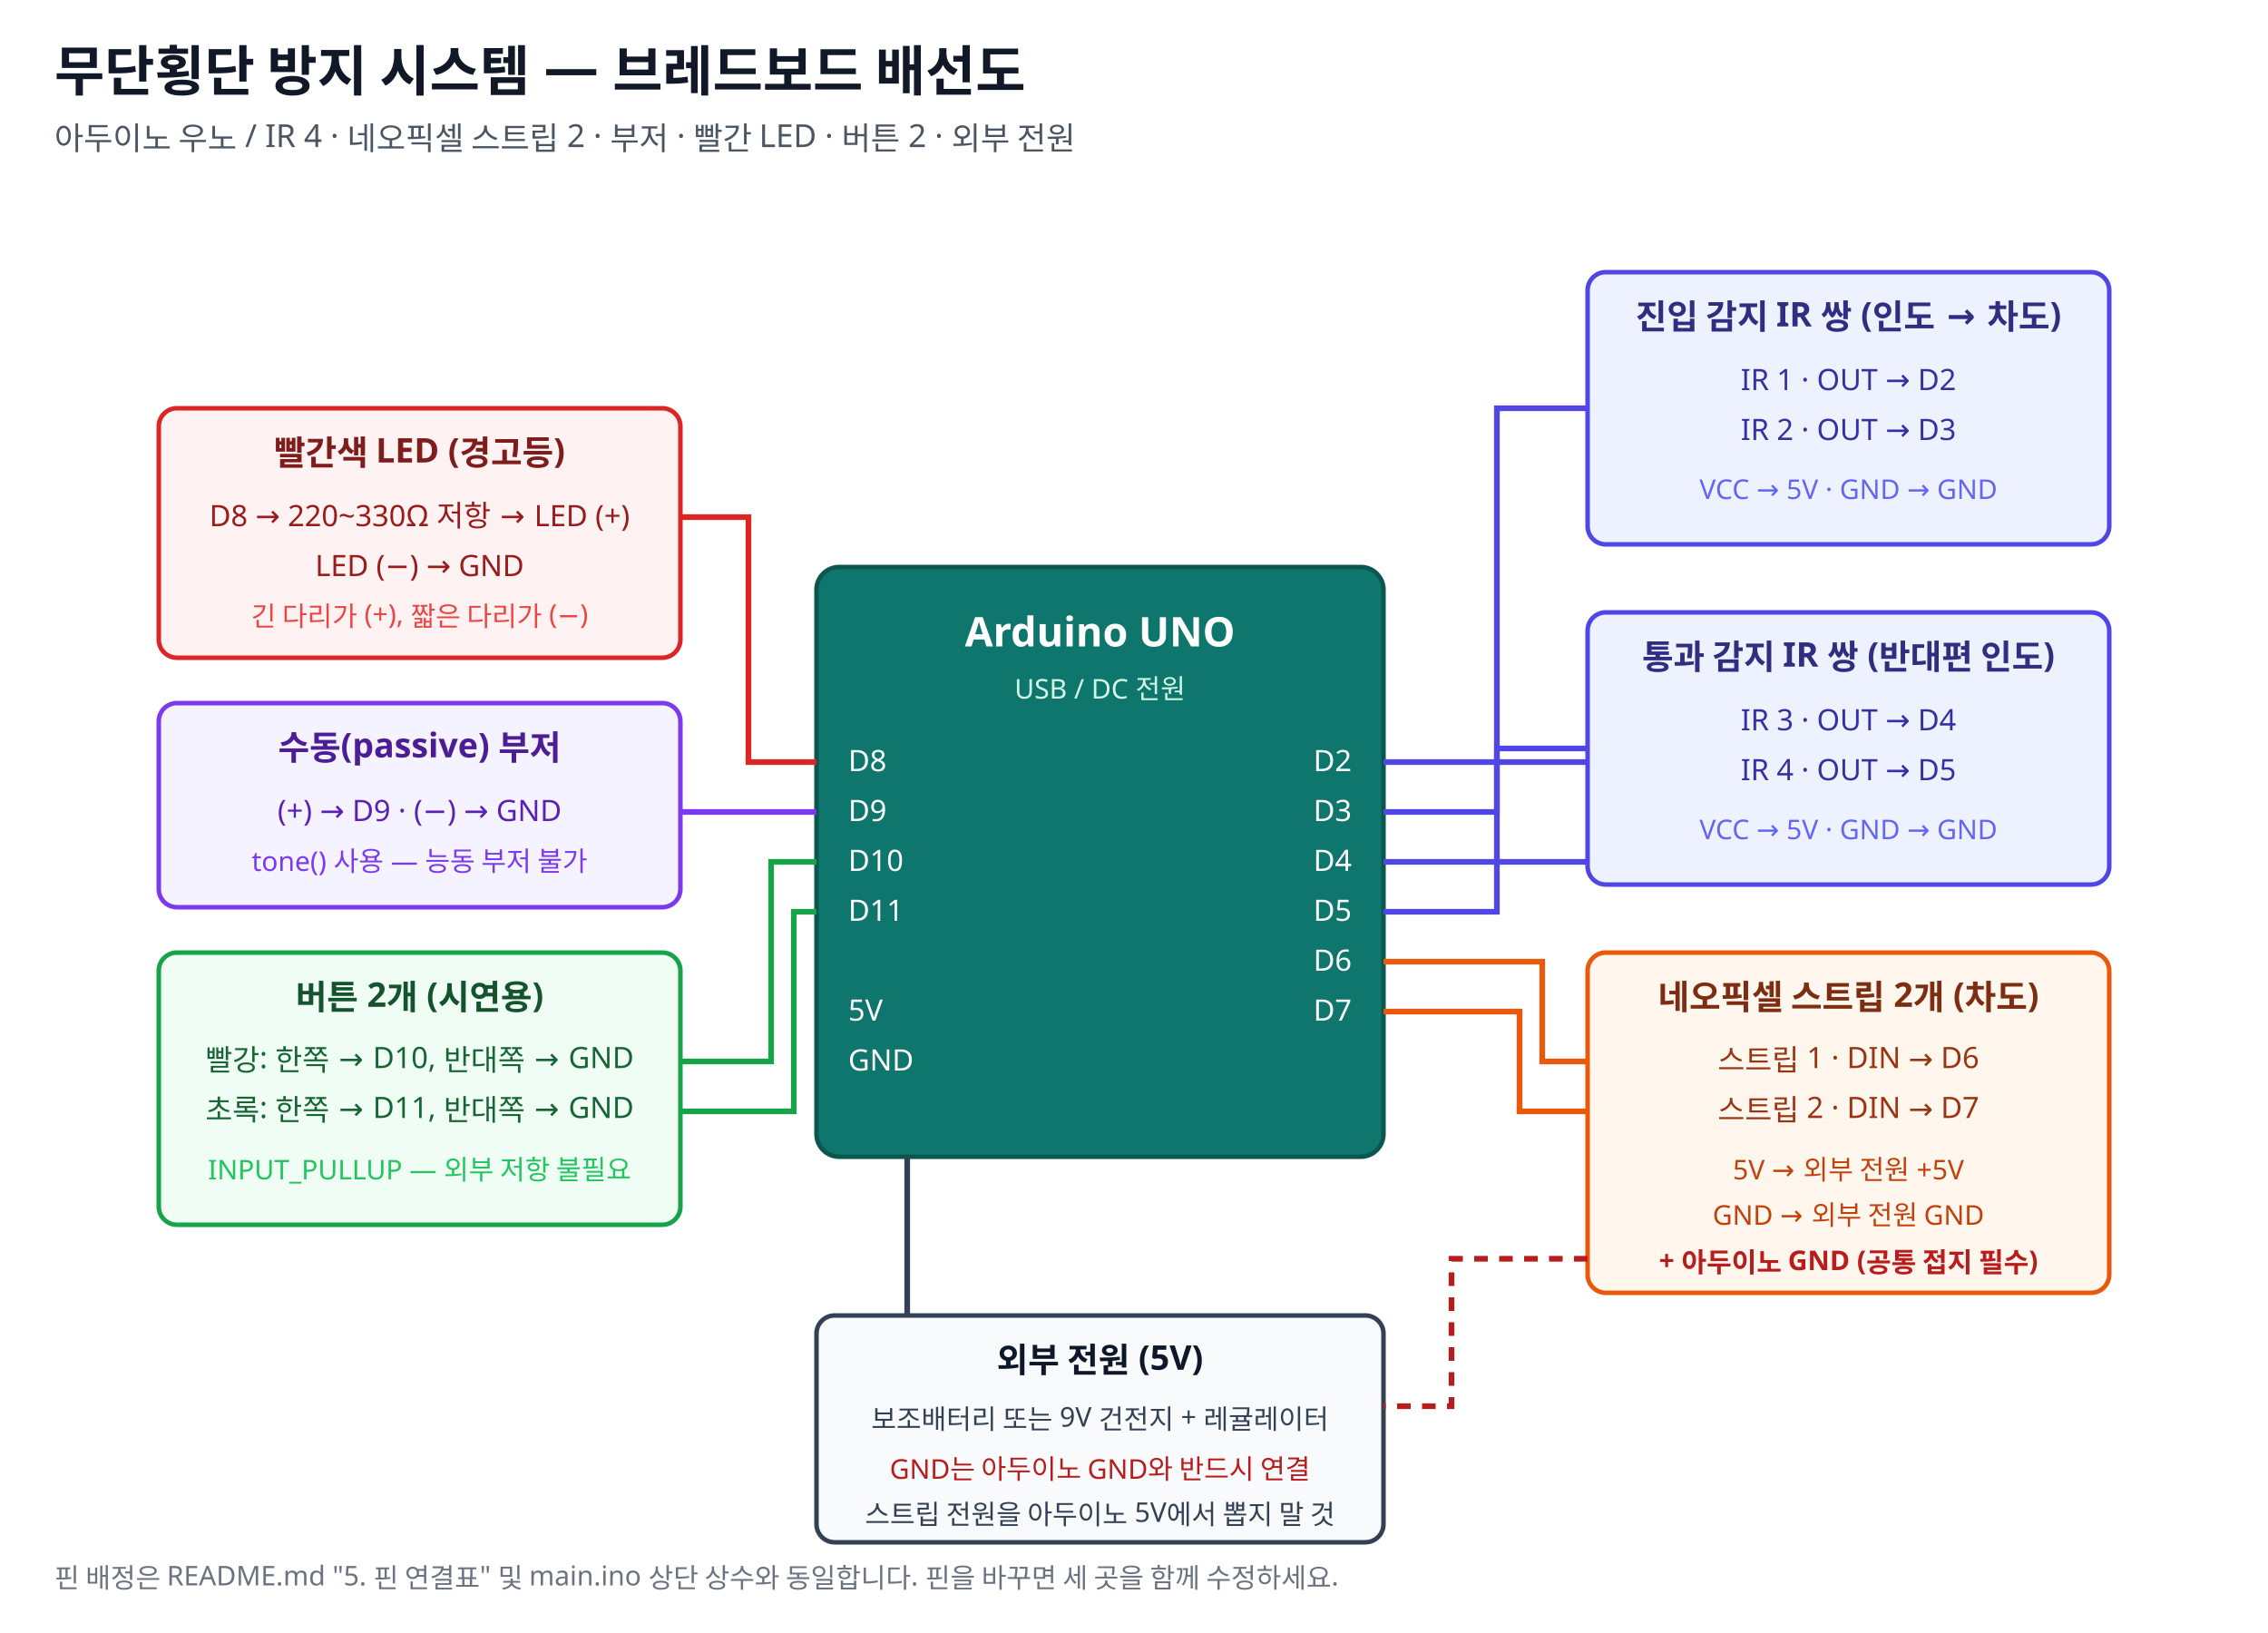
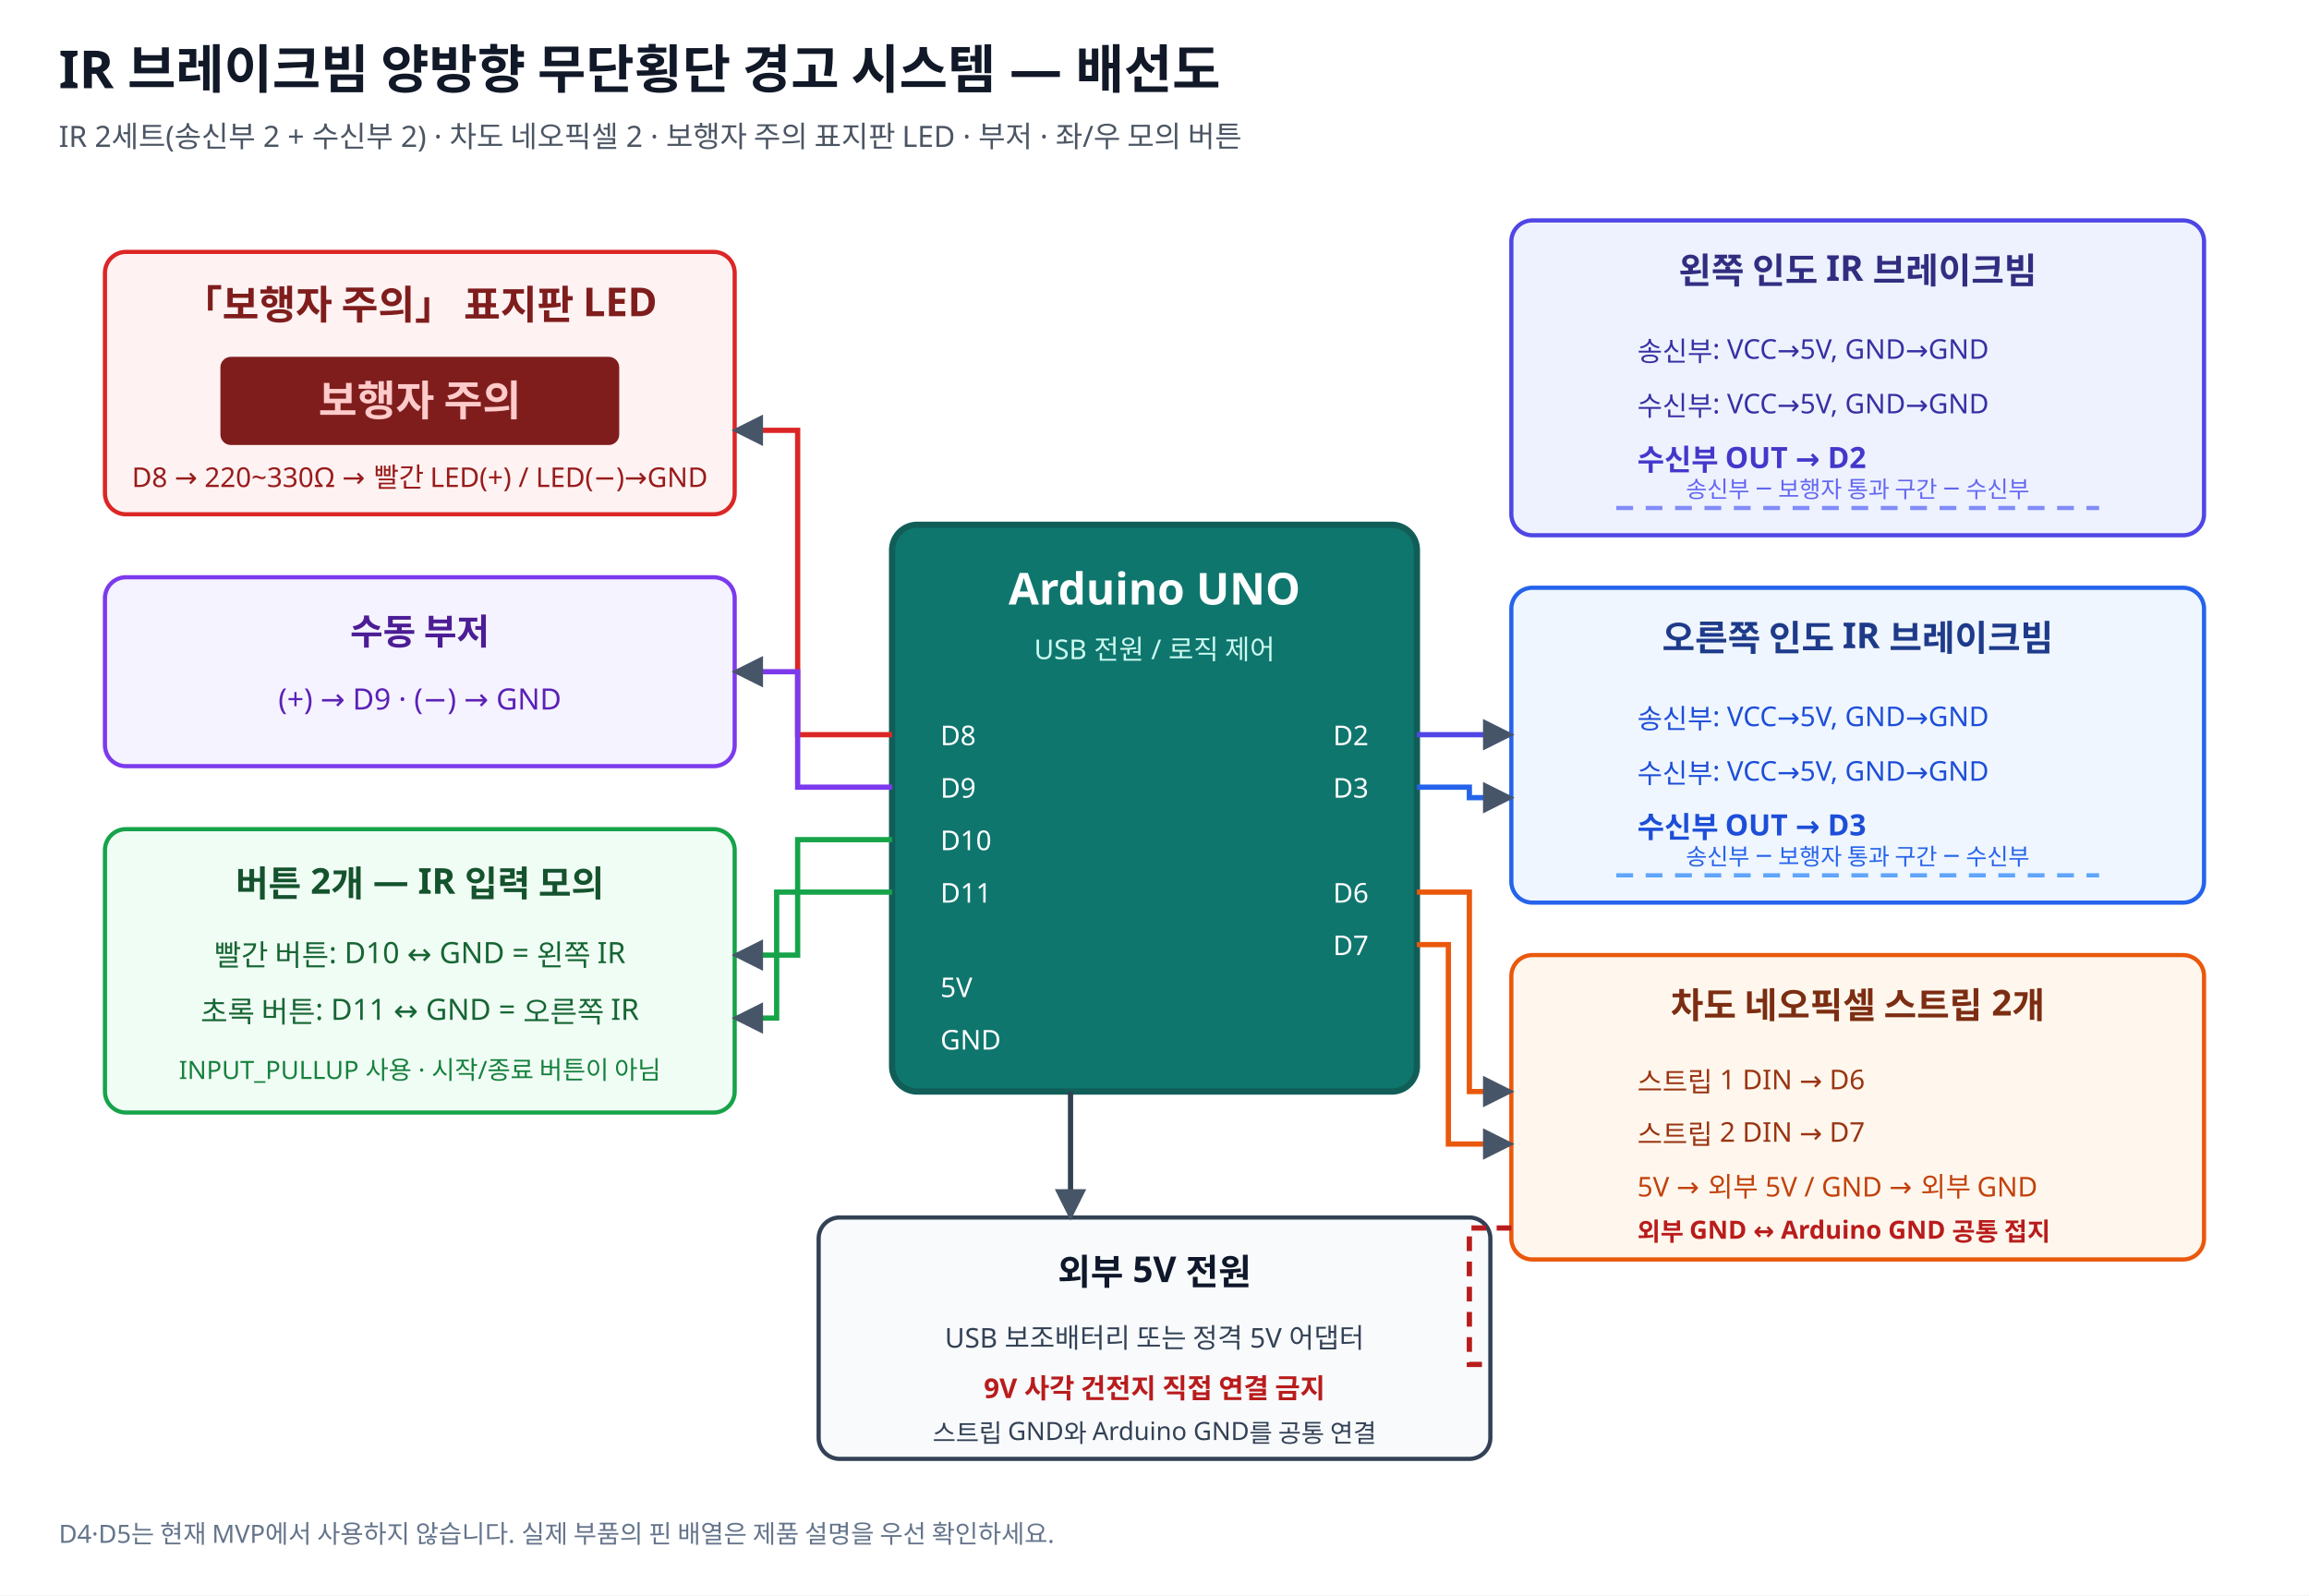
- <svg xmlns="http://www.w3.org/2000/svg" viewBox="0 0 1000 720" width="1000" height="720" font-family="Malgun Gothic, Noto Sans KR, sans-serif">
-   <rect x="0" y="0" width="1000" height="720" fill="#ffffff" />
-   <text x="24" y="40" font-size="24" font-weight="bold" fill="#111827">무단횡단 방지 시스템 — 브레드보드 배선도</text>
-   <text x="24" y="66" font-size="14" fill="#4b5563">아두이노 우노 / IR 4 · 네오픽셀 스트립 2 · 부저 · 빨간 LED · 버튼 2 · 외부 전원</text>
-   <rect x="360" y="250" width="250" height="260" rx="10" fill="#0f766e" stroke="#0b5750" stroke-width="2" />
-   <text x="485" y="285" font-size="18" font-weight="bold" fill="#ffffff" text-anchor="middle">Arduino UNO</text>
-   <text x="485" y="308" font-size="12" fill="#d1fae5" text-anchor="middle">USB / DC 전원</text>
+ <svg xmlns="http://www.w3.org/2000/svg" viewBox="0 0 1100 760" width="1100" height="760" font-family="Malgun Gothic, Noto Sans KR, sans-serif">
+   <rect width="1100" height="760" fill="#ffffff" />
+   <text x="28" y="42" font-size="25" font-weight="bold" fill="#111827">IR 브레이크빔 양방향 무단횡단 경고 시스템 — 배선도</text>
+   <text x="28" y="70" font-size="14" fill="#4b5563">IR 2세트(송신부 2 + 수신부 2) · 차도 네오픽셀 2 · 보행자 주의 표지판 LED · 부저 · 좌/우 모의 버튼</text>
+   <defs>
+     <marker id="arrow" viewBox="0 0 10 10" refX="9" refY="5" markerWidth="6" markerHeight="6" orient="auto-start-reverse">
+       <path d="M0 0 L10 5 L0 10 z" fill="#475569" />
+     </marker>
+   </defs>
+   <rect x="425" y="250" width="250" height="270" rx="12" fill="#0f766e" stroke="#115e59" stroke-width="3" />
+   <text x="550" y="288" font-size="21" font-weight="bold" fill="#ffffff" text-anchor="middle">Arduino UNO</text>
+   <text x="550" y="314" font-size="13" fill="#ccfbf1" text-anchor="middle">USB 전원 / 로직 제어</text>
  <g font-size="13" fill="#ffffff">
-     <text x="596" y="340" text-anchor="end">D2</text>
-     <text x="596" y="362" text-anchor="end">D3</text>
-     <text x="596" y="384" text-anchor="end">D4</text>
-     <text x="596" y="406" text-anchor="end">D5</text>
-     <text x="596" y="428" text-anchor="end">D6</text>
-     <text x="596" y="450" text-anchor="end">D7</text>
+     <text x="448" y="355">D8</text>
+     <text x="448" y="380">D9</text>
+     <text x="448" y="405">D10</text>
+     <text x="448" y="430">D11</text>
+     <text x="448" y="475">5V</text>
+     <text x="448" y="500">GND</text>
+     <text x="652" y="355" text-anchor="end">D2</text>
+     <text x="652" y="380" text-anchor="end">D3</text>
+     <text x="652" y="430" text-anchor="end">D6</text>
+     <text x="652" y="455" text-anchor="end">D7</text>
  </g>
-   <g font-size="13" fill="#ffffff">
-     <text x="374" y="340">D8</text>
-     <text x="374" y="362">D9</text>
-     <text x="374" y="384">D10</text>
-     <text x="374" y="406">D11</text>
-     <text x="374" y="450">5V</text>
-     <text x="374" y="472">GND</text>
+   <rect x="720" y="105" width="330" height="150" rx="10" fill="#eef2ff" stroke="#4f46e5" stroke-width="2" />
+   <text x="885" y="135" font-size="17" font-weight="bold" fill="#312e81" text-anchor="middle">왼쪽 인도 IR 브레이크빔</text>
+   <text x="780" y="172" font-size="13" fill="#3730a3">송신부: VCC→5V, GND→GND</text>
+   <text x="780" y="198" font-size="13" fill="#3730a3">수신부: VCC→5V, GND→GND</text>
+   <text x="780" y="224" font-size="14" font-weight="bold" fill="#4338ca">수신부 OUT → D2</text>
+   <line x1="770" y1="242" x2="1000" y2="242" stroke="#818cf8" stroke-width="2" stroke-dasharray="8 6" />
+   <text x="885" y="237" font-size="11" fill="#6366f1" text-anchor="middle">송신부 ─ 보행자 통과 구간 ─ 수신부</text>
+   <rect x="720" y="280" width="330" height="150" rx="10" fill="#eff6ff" stroke="#2563eb" stroke-width="2" />
+   <text x="885" y="310" font-size="17" font-weight="bold" fill="#1e3a8a" text-anchor="middle">오른쪽 인도 IR 브레이크빔</text>
+   <text x="780" y="347" font-size="13" fill="#1d4ed8">송신부: VCC→5V, GND→GND</text>
+   <text x="780" y="373" font-size="13" fill="#1d4ed8">수신부: VCC→5V, GND→GND</text>
+   <text x="780" y="399" font-size="14" font-weight="bold" fill="#1d4ed8">수신부 OUT → D3</text>
+   <line x1="770" y1="417" x2="1000" y2="417" stroke="#60a5fa" stroke-width="2" stroke-dasharray="8 6" />
+   <text x="885" y="412" font-size="11" fill="#2563eb" text-anchor="middle">송신부 ─ 보행자 통과 구간 ─ 수신부</text>
+   <rect x="720" y="455" width="330" height="145" rx="10" fill="#fff7ed" stroke="#ea580c" stroke-width="2" />
+   <text x="885" y="485" font-size="17" font-weight="bold" fill="#7c2d12" text-anchor="middle">차도 네오픽셀 스트립 2개</text>
+   <text x="780" y="520" font-size="13" fill="#9a3412">스트립 1 DIN → D6</text>
+   <text x="780" y="545" font-size="13" fill="#9a3412">스트립 2 DIN → D7</text>
+   <text x="780" y="570" font-size="13" fill="#c2410c">5V → 외부 5V / GND → 외부 GND</text>
+   <text x="780" y="591" font-size="12" font-weight="bold" fill="#b91c1c">외부 GND ↔ Arduino GND 공통 접지</text>
+   <rect x="50" y="120" width="300" height="125" rx="10" fill="#fef2f2" stroke="#dc2626" stroke-width="2" />
+   <text x="200" y="152" font-size="19" font-weight="bold" fill="#7f1d1d" text-anchor="middle">「보행자 주의」 표지판 LED</text>
+   <rect x="105" y="170" width="190" height="42" rx="5" fill="#7f1d1d" />
+   <text x="200" y="198" font-size="20" font-weight="bold" fill="#fecaca" text-anchor="middle">보행자 주의</text>
+   <text x="200" y="232" font-size="13" fill="#991b1b" text-anchor="middle">D8 → 220~330Ω → 빨간 LED(+) / LED(−)→GND</text>
+   <rect x="50" y="275" width="300" height="90" rx="10" fill="#f5f3ff" stroke="#7c3aed" stroke-width="2" />
+   <text x="200" y="307" font-size="17" font-weight="bold" fill="#4c1d95" text-anchor="middle">수동 부저</text>
+   <text x="200" y="338" font-size="14" fill="#5b21b6" text-anchor="middle">(+) → D9 · (−) → GND</text>
+   <rect x="50" y="395" width="300" height="135" rx="10" fill="#f0fdf4" stroke="#16a34a" stroke-width="2" />
+   <text x="200" y="427" font-size="17" font-weight="bold" fill="#14532d" text-anchor="middle">버튼 2개 — IR 입력 모의</text>
+   <text x="200" y="460" font-size="14" fill="#166534" text-anchor="middle">빨간 버튼: D10 ↔ GND = 왼쪽 IR</text>
+   <text x="200" y="487" font-size="14" fill="#166534" text-anchor="middle">초록 버튼: D11 ↔ GND = 오른쪽 IR</text>
+   <text x="200" y="514" font-size="12" fill="#15803d" text-anchor="middle">INPUT_PULLUP 사용 · 시작/종료 버튼이 아님</text>
+   <rect x="390" y="580" width="320" height="115" rx="10" fill="#f8fafc" stroke="#334155" stroke-width="2" />
+   <text x="550" y="612" font-size="17" font-weight="bold" fill="#0f172a" text-anchor="middle">외부 5V 전원</text>
+   <text x="550" y="642" font-size="13" fill="#334155" text-anchor="middle">USB 보조배터리 또는 정격 5V 어댑터</text>
+   <text x="550" y="666" font-size="13" font-weight="bold" fill="#b91c1c" text-anchor="middle">9V 사각 건전지 직접 연결 금지</text>
+   <text x="550" y="687" font-size="12" fill="#334155" text-anchor="middle">스트립 GND와 Arduino GND를 공통 연결</text>
+   <g fill="none" stroke-width="2.5">
+     <path d="M675 350 H720" stroke="#4f46e5" marker-end="url(#arrow)" />
+     <path d="M675 375 H700 V380 H720" stroke="#2563eb" marker-end="url(#arrow)" />
+     <path d="M675 425 H700 V520 H720" stroke="#ea580c" marker-end="url(#arrow)" />
+     <path d="M675 450 H690 V545 H720" stroke="#ea580c" marker-end="url(#arrow)" />
+     <path d="M425 350 H380 V205 H350" stroke="#dc2626" marker-end="url(#arrow)" />
+     <path d="M425 375 H380 V320 H350" stroke="#7c3aed" marker-end="url(#arrow)" />
+     <path d="M425 400 H380 V455 H350" stroke="#16a34a" marker-end="url(#arrow)" />
+     <path d="M425 425 H370 V485 H350" stroke="#16a34a" marker-end="url(#arrow)" />
+     <path d="M510 520 V580" stroke="#334155" marker-end="url(#arrow)" />
+     <path d="M720 585 H700 V650 H710" stroke="#b91c1c" stroke-dasharray="7 5" />
  </g>
-   <g>
-     <rect x="700" y="120" width="230" height="120" rx="8" fill="#eef2ff" stroke="#4f46e5" stroke-width="2" />
-     <text x="815" y="145" font-size="15" font-weight="bold" fill="#312e81" text-anchor="middle">진입 감지 IR 쌍 (인도 → 차도)</text>
-     <text x="815" y="172" font-size="13" fill="#3730a3" text-anchor="middle">IR 1 · OUT → D2</text>
-     <text x="815" y="194" font-size="13" fill="#3730a3" text-anchor="middle">IR 2 · OUT → D3</text>
-     <text x="815" y="220" font-size="12" fill="#6366f1" text-anchor="middle">VCC → 5V · GND → GND</text>
-   </g>
-   <g>
-     <rect x="700" y="270" width="230" height="120" rx="8" fill="#eef2ff" stroke="#4f46e5" stroke-width="2" />
-     <text x="815" y="295" font-size="15" font-weight="bold" fill="#312e81" text-anchor="middle">통과 감지 IR 쌍 (반대편 인도)</text>
-     <text x="815" y="322" font-size="13" fill="#3730a3" text-anchor="middle">IR 3 · OUT → D4</text>
-     <text x="815" y="344" font-size="13" fill="#3730a3" text-anchor="middle">IR 4 · OUT → D5</text>
-     <text x="815" y="370" font-size="12" fill="#6366f1" text-anchor="middle">VCC → 5V · GND → GND</text>
-   </g>
-   <g>
-     <rect x="700" y="420" width="230" height="150" rx="8" fill="#fff7ed" stroke="#ea580c" stroke-width="2" />
-     <text x="815" y="445" font-size="15" font-weight="bold" fill="#7c2d12" text-anchor="middle">네오픽셀 스트립 2개 (차도)</text>
-     <text x="815" y="472" font-size="13" fill="#9a3412" text-anchor="middle">스트립 1 · DIN → D6</text>
-     <text x="815" y="494" font-size="13" fill="#9a3412" text-anchor="middle">스트립 2 · DIN → D7</text>
-     <text x="815" y="520" font-size="12" fill="#c2410c" text-anchor="middle">5V → 외부 전원 +5V</text>
-     <text x="815" y="540" font-size="12" fill="#c2410c" text-anchor="middle">GND → 외부 전원 GND</text>
-     <text x="815" y="560" font-size="12" font-weight="bold" fill="#b91c1c" text-anchor="middle">+ 아두이노 GND (공통 접지 필수)</text>
-   </g>
-   <g>
-     <rect x="70" y="180" width="230" height="110" rx="8" fill="#fef2f2" stroke="#dc2626" stroke-width="2" />
-     <text x="185" y="205" font-size="15" font-weight="bold" fill="#7f1d1d" text-anchor="middle">빨간색 LED (경고등)</text>
-     <text x="185" y="232" font-size="13" fill="#991b1b" text-anchor="middle">D8 → 220~330Ω 저항 → LED (+)</text>
-     <text x="185" y="254" font-size="13" fill="#991b1b" text-anchor="middle">LED (−) → GND</text>
-     <text x="185" y="276" font-size="12" fill="#ef4444" text-anchor="middle">긴 다리가 (+), 짧은 다리가 (−)</text>
-   </g>
-   <g>
-     <rect x="70" y="310" width="230" height="90" rx="8" fill="#f5f3ff" stroke="#7c3aed" stroke-width="2" />
-     <text x="185" y="335" font-size="15" font-weight="bold" fill="#4c1d95" text-anchor="middle">수동(passive) 부저</text>
-     <text x="185" y="362" font-size="13" fill="#5b21b6" text-anchor="middle">(+) → D9 · (−) → GND</text>
-     <text x="185" y="384" font-size="12" fill="#7c3aed" text-anchor="middle">tone() 사용 — 능동 부저 불가</text>
-   </g>
-   <g>
-     <rect x="70" y="420" width="230" height="120" rx="8" fill="#f0fdf4" stroke="#16a34a" stroke-width="2" />
-     <text x="185" y="445" font-size="15" font-weight="bold" fill="#14532d" text-anchor="middle">버튼 2개 (시연용)</text>
-     <text x="185" y="472" font-size="13" fill="#166534" text-anchor="middle">빨강: 한쪽 → D10, 반대쪽 → GND</text>
-     <text x="185" y="494" font-size="13" fill="#166534" text-anchor="middle">초록: 한쪽 → D11, 반대쪽 → GND</text>
-     <text x="185" y="520" font-size="12" fill="#22c55e" text-anchor="middle">INPUT_PULLUP — 외부 저항 불필요</text>
-   </g>
-   <g>
-     <rect x="360" y="580" width="250" height="100" rx="8" fill="#f8fafc" stroke="#334155" stroke-width="2" />
-     <text x="485" y="605" font-size="15" font-weight="bold" fill="#0f172a" text-anchor="middle">외부 전원 (5V)</text>
-     <text x="485" y="630" font-size="12" fill="#334155" text-anchor="middle">보조배터리 또는 9V 건전지 + 레귤레이터</text>
-     <text x="485" y="652" font-size="12" fill="#b91c1c" text-anchor="middle">GND는 아두이노 GND와 반드시 연결</text>
-     <text x="485" y="672" font-size="12" fill="#334155" text-anchor="middle">스트립 전원을 아두이노 5V에서 뽑지 말 것</text>
-   </g>
-   <g stroke-width="2.5" fill="none">
-     <path d="M610 336 H700" stroke="#4f46e5" />
-     <path d="M610 358 H660 V180 H700" stroke="#4f46e5" />
-     <path d="M610 380 H700" stroke="#4f46e5" />
-     <path d="M610 402 H660 V330 H700" stroke="#4f46e5" />
-     <path d="M610 424 H680 V468 H700" stroke="#ea580c" />
-     <path d="M610 446 H670 V490 H700" stroke="#ea580c" />
-     <path d="M360 336 H330 V228 H300" stroke="#dc2626" />
-     <path d="M360 358 H320 V358 H300" stroke="#7c3aed" />
-     <path d="M360 380 H340 V468 H300" stroke="#16a34a" />
-     <path d="M360 402 H350 V490 H300" stroke="#16a34a" />
-     <path d="M400 510 V580" stroke="#334155" />
-     <path d="M700 555 H640 V620 H610" stroke="#b91c1c" stroke-dasharray="6 5" />
-   </g>
-   <text x="24" y="700" font-size="12" fill="#6b7280">핀 배정은 README.md "5. 핀 연결표" 및 main.ino 상단 상수와 동일합니다. 핀을 바꾸면 세 곳을 함께 수정하세요.</text>
+   <text x="28" y="735" font-size="12" fill="#64748b">D4·D5는 현재 MVP에서 사용하지 않습니다. 실제 부품의 핀 배열은 제품 설명을 우선 확인하세요.</text>
</svg>
